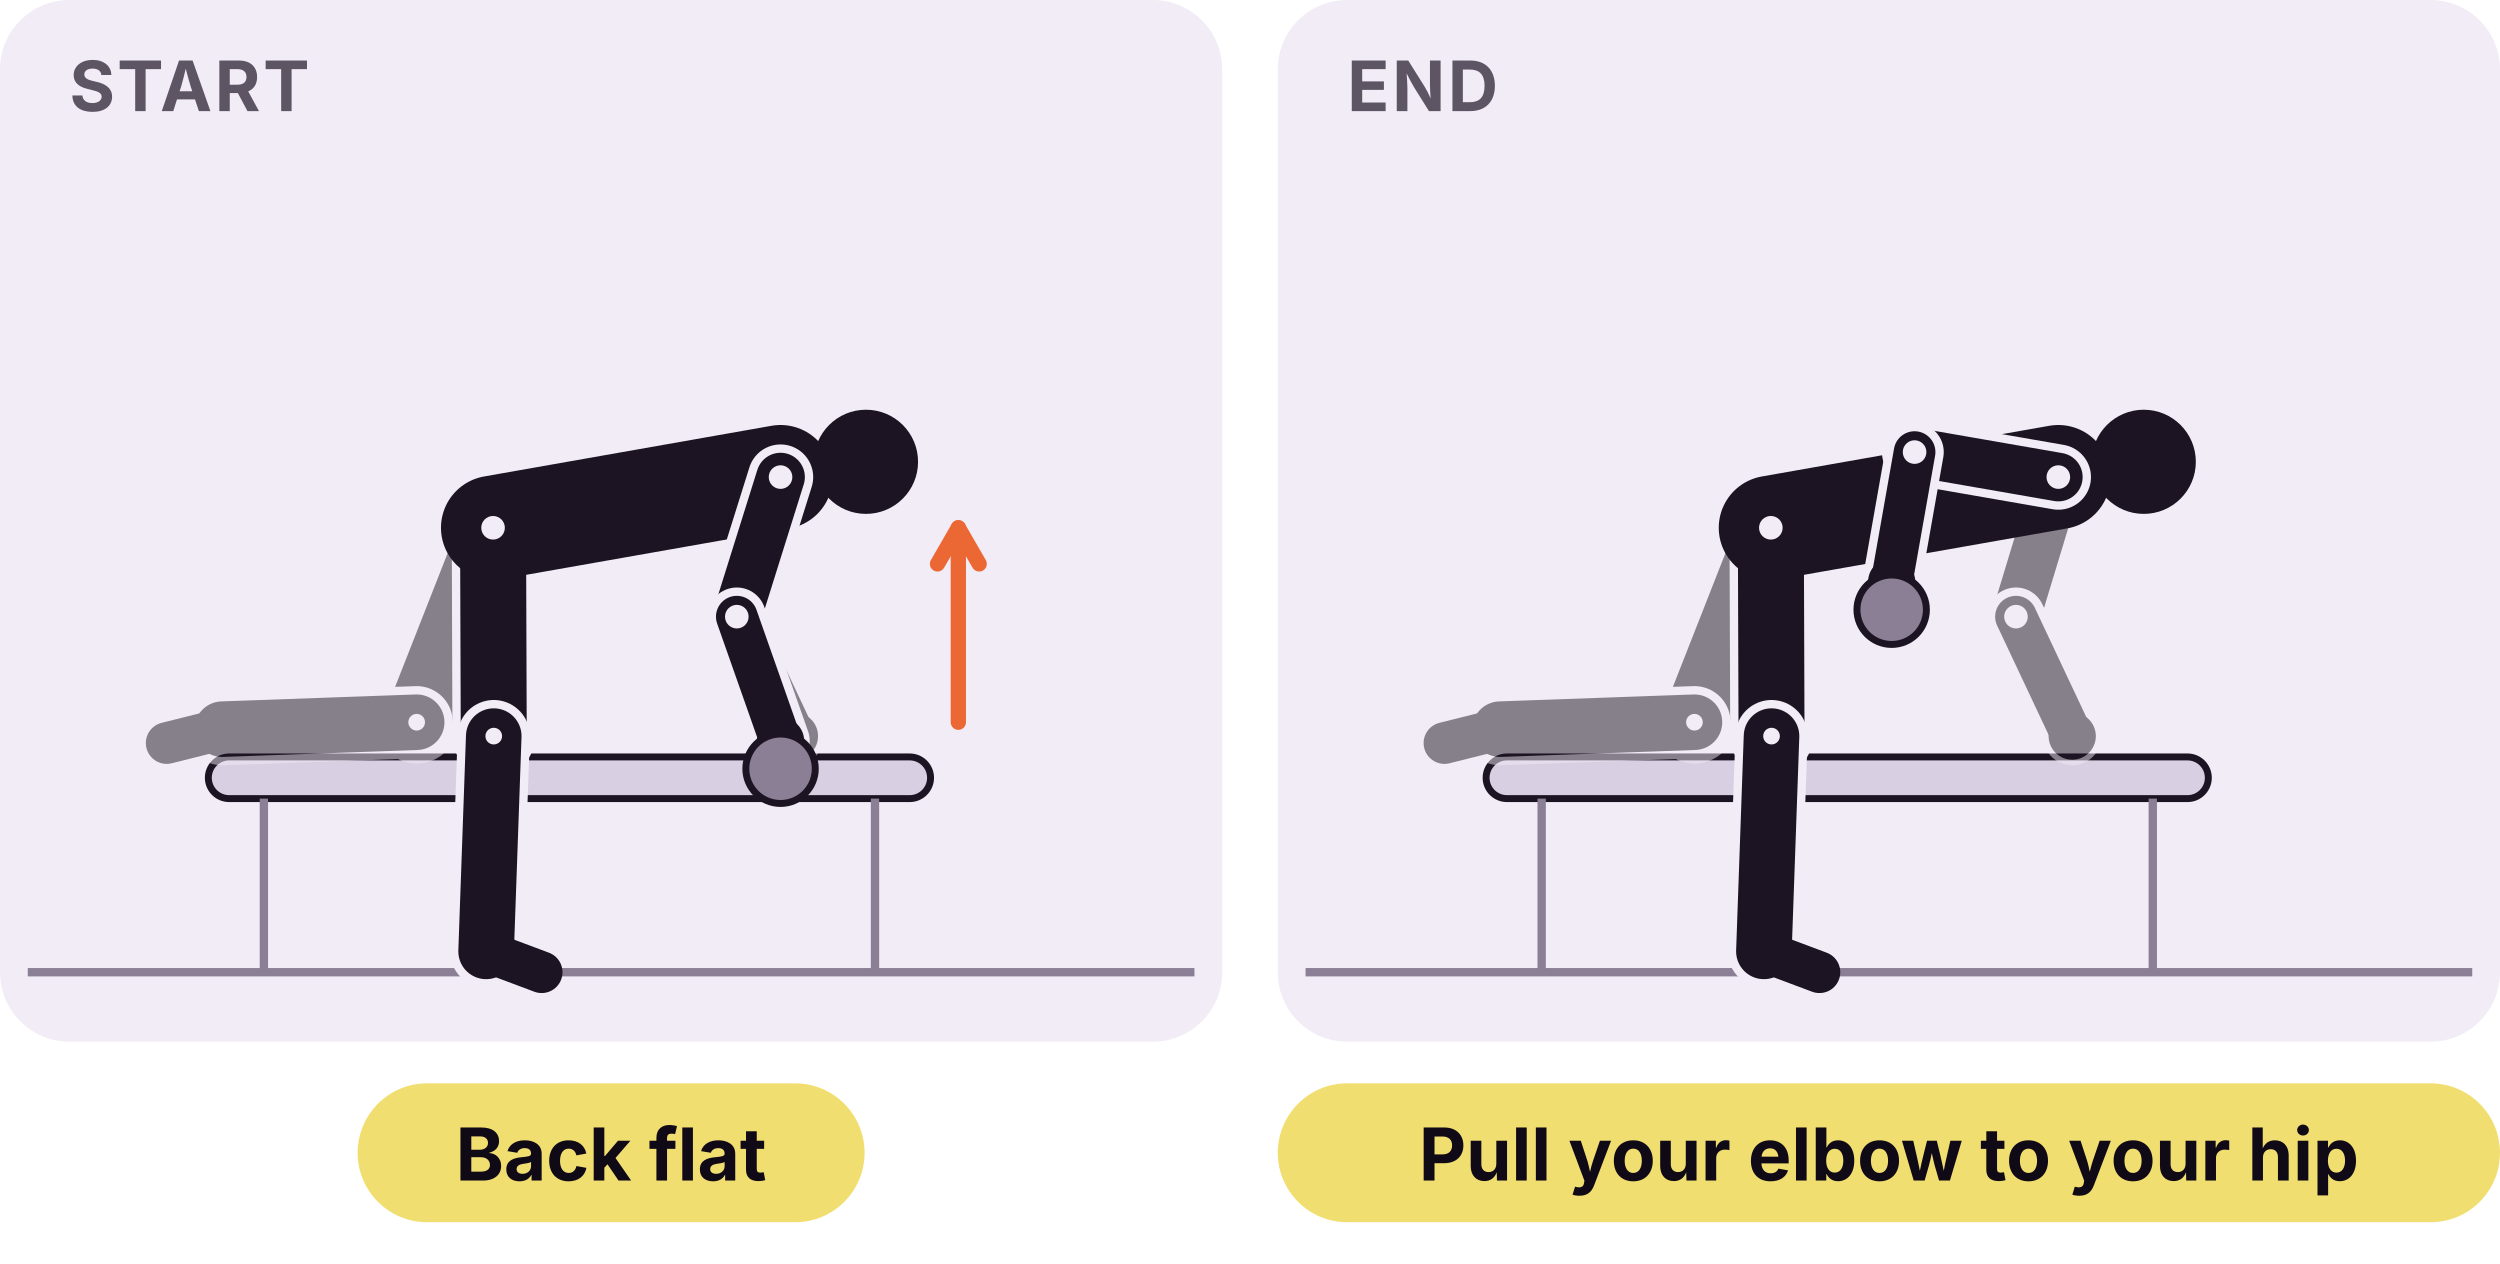
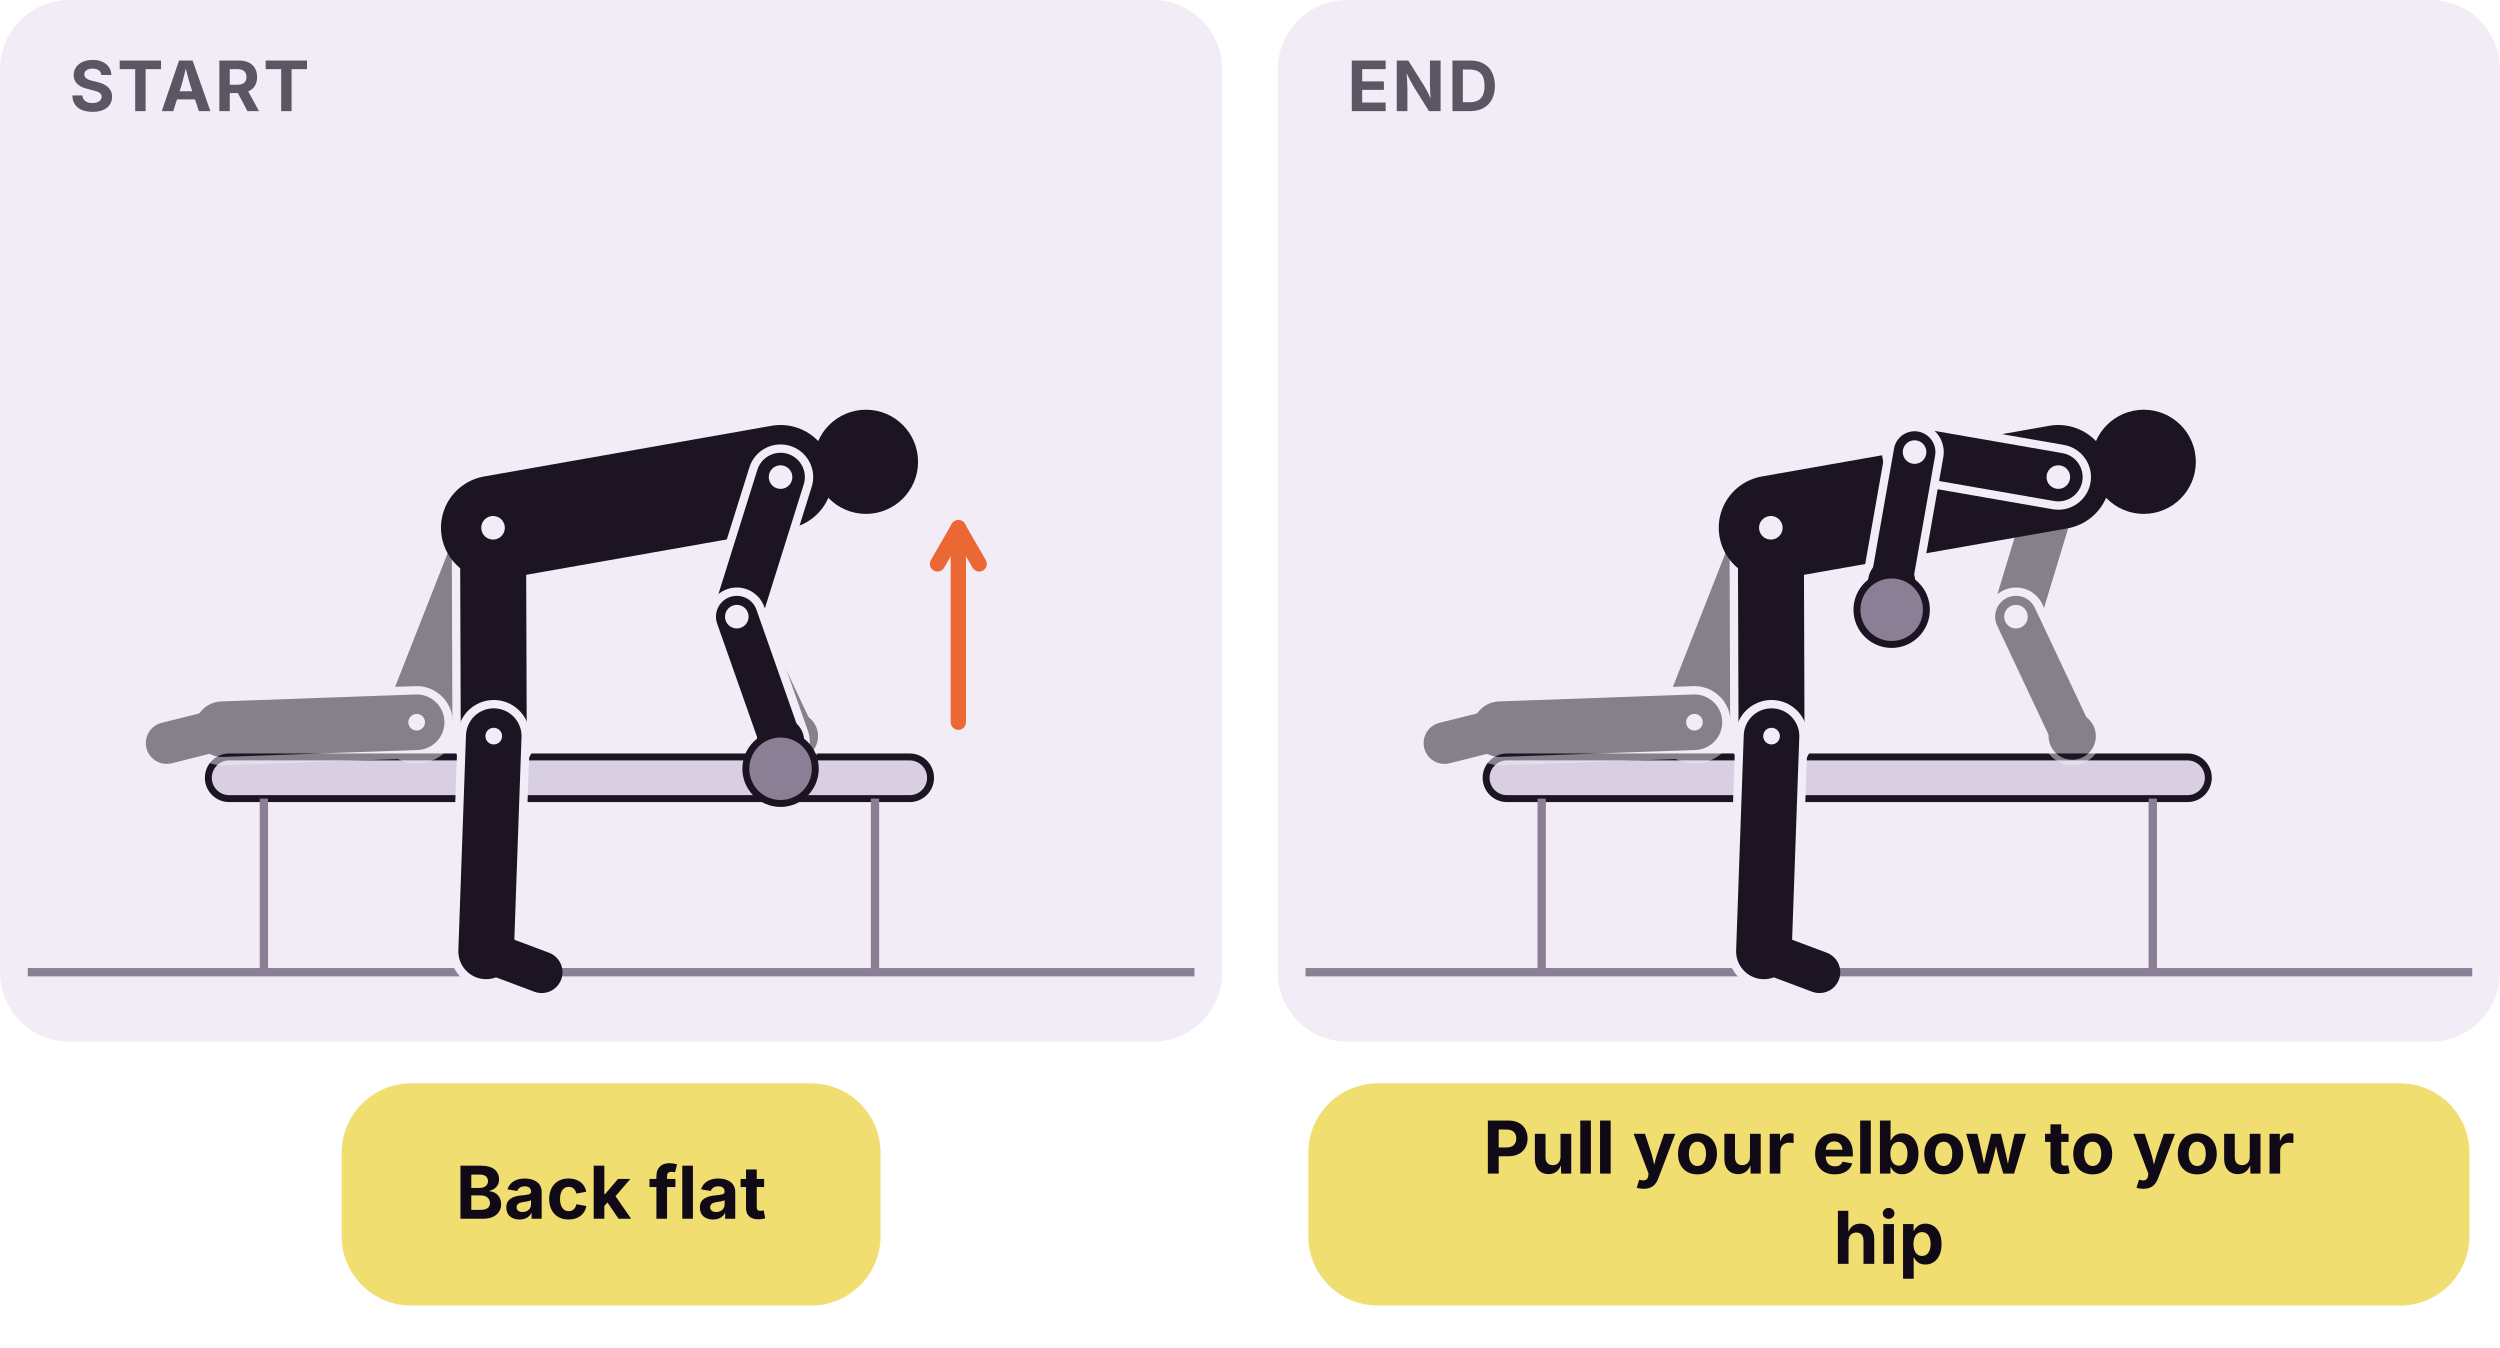
- <svg xmlns="http://www.w3.org/2000/svg" viewBox="0 0 360 182" width="360" height="182" role="img" aria-label="Dumbbell Row: start and end positions">
+ <svg xmlns="http://www.w3.org/2000/svg" viewBox="0 0 360 194" width="360" height="194" role="img" aria-label="Dumbbell Row: start and end positions">
  <style>
.t{font:700 12px system-ui,-apple-system,'Segoe UI',sans-serif;fill:#1c1422} .h{font:800 14px system-ui,-apple-system,'Segoe UI',sans-serif;fill:#1c1422} .s{font:400 11px system-ui,-apple-system,'Segoe UI',sans-serif;fill:#5d5464}
.lb{font:700 11px system-ui,-apple-system,'Segoe UI',sans-serif;fill:#1c1422} .cap{font:600 10px system-ui,-apple-system,'Segoe UI',sans-serif;fill:#5d5464}
.bo{fill:#1c1422;stroke:#1c1422;stroke-width:2.6;stroke-linejoin:round} .bf{fill:#faf8fc}
.m{fill:#e6dff0;stroke:#1c1422;stroke-width:.8;stroke-linejoin:round} .m.s{fill:url(#hs)} .m.p{fill:#f2b933;stroke-width:1.4}
.hsb{fill:#fbf3c4} .hsl{stroke:#dcae2c;stroke-width:1.5}
.dt path{fill:none;stroke:#1c1422;stroke-width:.6;stroke-linecap:round}
.ld{stroke:#1c1422;stroke-width:.7;fill:none} .dot{fill:#1c1422}
.panel{fill:#f1ecf5} .swp{fill:#f2b933;stroke:#1c1422;stroke-width:1.4} .sws{fill:url(#hs);stroke:#1c1422;stroke-width:.8}

.jd{fill:#f1ecf5} .fhh{fill:#1c1422;stroke:#f1ecf5;stroke-width:1.8}
.hl{fill:none;stroke:#f1ecf5;stroke-linecap:round;stroke-linejoin:round}
.fg{fill:none;stroke:#1c1422;stroke-linecap:round;stroke-linejoin:round}
.fh{fill:#1c1422} .far{opacity:.5}
.eq{fill:#8a7f94;stroke:#1c1422;stroke-width:1} .eqs{fill:none;stroke:#1c1422;stroke-width:1.4;stroke-linecap:round}
.bn{fill:#d9cfe3;stroke:#1c1422;stroke-width:1} .mat{fill:#9fd8c4;stroke:#1c1422;stroke-width:1}
.benc{stroke:#1c1422;fill:none;stroke-linecap:round} .bencf{stroke:#d9cfe3;fill:none;stroke-linecap:round}
.gr{stroke:#8a7f94;stroke-width:1.2;fill:none}
.ar{fill:none;stroke:#eb6834;stroke-width:2.2;stroke-linecap:round;stroke-linejoin:round} .arh{fill:#eb6834}
.pill{fill:#f1de71} .pt{font:700 10.5px system-ui,-apple-system,'Segoe UI',sans-serif;fill:#100a16}
.pl{font:700 10px system-ui,-apple-system,'Segoe UI',sans-serif;fill:#5d5464;letter-spacing:.04em}

@media (prefers-color-scheme: dark) {
 .t,.h,.lb{fill:#f7f4fa} .s,.cap{fill:#bdb4c4}
 .bo{fill:#f7f4fa;stroke:#f7f4fa} .bf{fill:#1b1422}
 .m{fill:#33283d;stroke:#f7f4fa} .m.p{fill:#f2b933;stroke:#100a16} .hsb{fill:#3d3520} .hsl{stroke:#d1a22c}
 .dt path{stroke:#f7f4fa} .ld{stroke:#f7f4fa} .dot{fill:#f7f4fa}
 .panel{fill:#271d2f} .swp{stroke:#f7f4fa} .sws{stroke:#f7f4fa}

.jd{fill:#271d2f} .fhh{fill:#f7f4fa;stroke:#271d2f} .hl{stroke:#271d2f} .fg{stroke:#f7f4fa} .fh{fill:#f7f4fa}
.eq{fill:#a79cb2;stroke:#f7f4fa} .eqs{stroke:#f7f4fa}
.bn{fill:#3a2e44;stroke:#f7f4fa} .mat{fill:#1f6b57;stroke:#f7f4fa}
.benc{stroke:#f7f4fa} .bencf{stroke:#3a2e44} .gr{stroke:#6d6279}
.ar{stroke:#f08a5d} .arh{fill:#f08a5d}
.pl{fill:#bdb4c4}

}
</style>
  <defs>
    <pattern id="hs" width="4" height="4" patternUnits="userSpaceOnUse" patternTransform="rotate(45)">
      <rect width="4" height="4" class="hsb" />
      <line x1="0" y1="0" x2="0" y2="4" class="hsl" />
    </pattern>
  </defs>
  <g transform="translate(0 0)">
    <rect class="panel" width="176" height="150" rx="10" />
    <path class="gr" d="M4 140 L172 140" />
    <rect class="bn" x="30" y="109" width="104" height="6" rx="3" />
    <path class="gr" d="M38 115 L38 140 M126 115 L126 140" />
    <g class="far">
      <path class="hl" stroke-width="9.4" d="M112.4 68.7 L106.3 88.8" />
      <path class="fg" stroke-width="7" d="M112.4 68.7 L106.3 88.8" />
      <path class="hl" stroke-width="8.4" d="M106.3 88.8 L114.4 106.0" />
      <path class="fg" stroke-width="6" d="M106.3 88.8 L114.4 106.0" />
      <circle class="jd" cx="106.3" cy="88.8" r="1.7" />
      <circle class="fh" cx="114.4" cy="106.0" r="3.4" />
      <circle class="jd" cx="112.4" cy="68.7" r="1.7" />
    </g>
    <g class="fg far">
      <path class="hl" stroke-width="11.9" d="M71.0 76.0 L60.0 104.0" />
      <path class="fg" stroke-width="9.5" d="M71.0 76.0 L60.0 104.0" />
      <path class="hl" stroke-width="10.4" d="M60.0 104.0 L32.0 105.0" />
      <path class="fg" stroke-width="8" d="M60.0 104.0 L32.0 105.0" />
      <circle class="jd" cx="60.0" cy="104.0" r="1.7" />
      <path class="fg" stroke-width="6" d="M32.0 105.0 L24.0 107.0" />
    </g>
    <g class="fg">
      <path class="hl" stroke-width="11.9" d="M71.0 76.0 L71.1 106.0" />
      <path class="fg" stroke-width="9.5" d="M71.0 76.0 L71.1 106.0" />
      <path class="hl" stroke-width="10.4" d="M71.1 106.0 L70.0 137.0" />
      <path class="fg" stroke-width="8" d="M71.1 106.0 L70.0 137.0" />
      <circle class="jd" cx="71.1" cy="106.0" r="1.7" />
      <path class="fg" stroke-width="6" d="M70.0 137.0 L78.0 140.0" />
    </g>
    <path class="fg" stroke-width="15" d="M71.0 76.0 L112.4 68.7" />
    <path class="fg" stroke-width="5" d="M112.4 68.7 L117.3 67.8" />
    <circle class="fh" cx="124.7" cy="66.5" r="7.5" />
    <circle class="jd" cx="71.0" cy="76.0" r="1.7" />
    <path class="hl" stroke-width="9.4" d="M112.4 68.7 L106.1 88.8" />
    <path class="fg" stroke-width="7" d="M112.4 68.7 L106.1 88.8" />
    <path class="hl" stroke-width="8.4" d="M106.1 88.8 L112.4 106.7" />
    <path class="fg" stroke-width="6" d="M106.1 88.8 L112.4 106.7" />
    <circle class="jd" cx="106.1" cy="88.8" r="1.7" />
    <circle class="fh" cx="112.4" cy="106.7" r="3.4" />
    <circle class="jd" cx="112.4" cy="68.7" r="1.7" />
    <circle class="eq" cx="112.4" cy="110.7" r="5" />
    <path class="ar" d="M138.0 104.0 L138.0 76.0" />
    <path class="ar" d="M141.0 81.2 L138.0 76.0 L135.0 81.2" />
    <text class="pl" x="10" y="16">START</text>
  </g>
-   <rect class="pill" x="51.5" y="156" width="73" height="20" rx="10" />
-   <text class="pt" x="88.0" y="170" text-anchor="middle">Back flat</text>
  <g transform="translate(184 0)">
    <rect class="panel" width="176" height="150" rx="10" />
    <path class="gr" d="M4 140 L172 140" />
    <rect class="bn" x="30" y="109" width="104" height="6" rx="3" />
    <path class="gr" d="M38 115 L38 140 M126 115 L126 140" />
    <g class="far">
      <path class="hl" stroke-width="9.4" d="M112.4 68.7 L106.3 88.8" />
      <path class="fg" stroke-width="7" d="M112.4 68.7 L106.3 88.8" />
      <path class="hl" stroke-width="8.4" d="M106.3 88.8 L114.4 106.0" />
      <path class="fg" stroke-width="6" d="M106.3 88.8 L114.4 106.0" />
      <circle class="jd" cx="106.3" cy="88.8" r="1.7" />
      <circle class="fh" cx="114.4" cy="106.0" r="3.4" />
      <circle class="jd" cx="112.4" cy="68.7" r="1.7" />
    </g>
    <g class="fg far">
      <path class="hl" stroke-width="11.9" d="M71.0 76.0 L60.0 104.0" />
      <path class="fg" stroke-width="9.5" d="M71.0 76.0 L60.0 104.0" />
      <path class="hl" stroke-width="10.4" d="M60.0 104.0 L32.0 105.0" />
      <path class="fg" stroke-width="8" d="M60.0 104.0 L32.0 105.0" />
      <circle class="jd" cx="60.0" cy="104.0" r="1.7" />
      <path class="fg" stroke-width="6" d="M32.0 105.0 L24.0 107.0" />
    </g>
    <g class="fg">
      <path class="hl" stroke-width="11.9" d="M71.0 76.0 L71.1 106.0" />
      <path class="fg" stroke-width="9.5" d="M71.0 76.0 L71.1 106.0" />
      <path class="hl" stroke-width="10.4" d="M71.1 106.0 L70.0 137.0" />
      <path class="fg" stroke-width="8" d="M71.1 106.0 L70.0 137.0" />
      <circle class="jd" cx="71.1" cy="106.0" r="1.7" />
      <path class="fg" stroke-width="6" d="M70.0 137.0 L78.0 140.0" />
    </g>
    <path class="fg" stroke-width="15" d="M71.0 76.0 L112.4 68.7" />
    <path class="fg" stroke-width="5" d="M112.4 68.7 L117.3 67.8" />
    <circle class="fh" cx="124.7" cy="66.5" r="7.5" />
    <circle class="jd" cx="71.0" cy="76.0" r="1.7" />
    <path class="hl" stroke-width="9.4" d="M112.4 68.7 L91.7 65.1" />
    <path class="fg" stroke-width="7" d="M112.4 68.7 L91.7 65.1" />
    <path class="hl" stroke-width="8.4" d="M91.7 65.1 L88.4 83.8" />
    <path class="fg" stroke-width="6" d="M91.7 65.1 L88.4 83.8" />
    <circle class="jd" cx="91.7" cy="65.1" r="1.7" />
    <circle class="fh" cx="88.4" cy="83.8" r="3.4" />
    <circle class="jd" cx="112.4" cy="68.7" r="1.7" />
    <circle class="eq" cx="88.4" cy="87.8" r="5" />
    <text class="pl" x="10" y="16">END</text>
  </g>
-   <rect class="pill" x="184.0" y="156" width="176" height="20" rx="10" />
-   <text class="pt" x="272.0" y="170" text-anchor="middle">Pull your elbow to your hip</text>
+   <rect class="pill" x="49.2" y="156" width="77.6" height="32" rx="10" />
+   <text class="pt" x="88.0" y="175.5" text-anchor="middle" textLength="57.6" lengthAdjust="spacingAndGlyphs">Back flat</text>
+   <rect class="pill" x="188.4" y="156" width="167.2" height="32" rx="10" />
+   <text class="pt" x="272.0" y="169.0" text-anchor="middle" textLength="147.2" lengthAdjust="spacingAndGlyphs">Pull your elbow to your</text>
+   <text class="pt" x="272.0" y="182.0" text-anchor="middle" textLength="19.2" lengthAdjust="spacingAndGlyphs">hip</text>
</svg>
